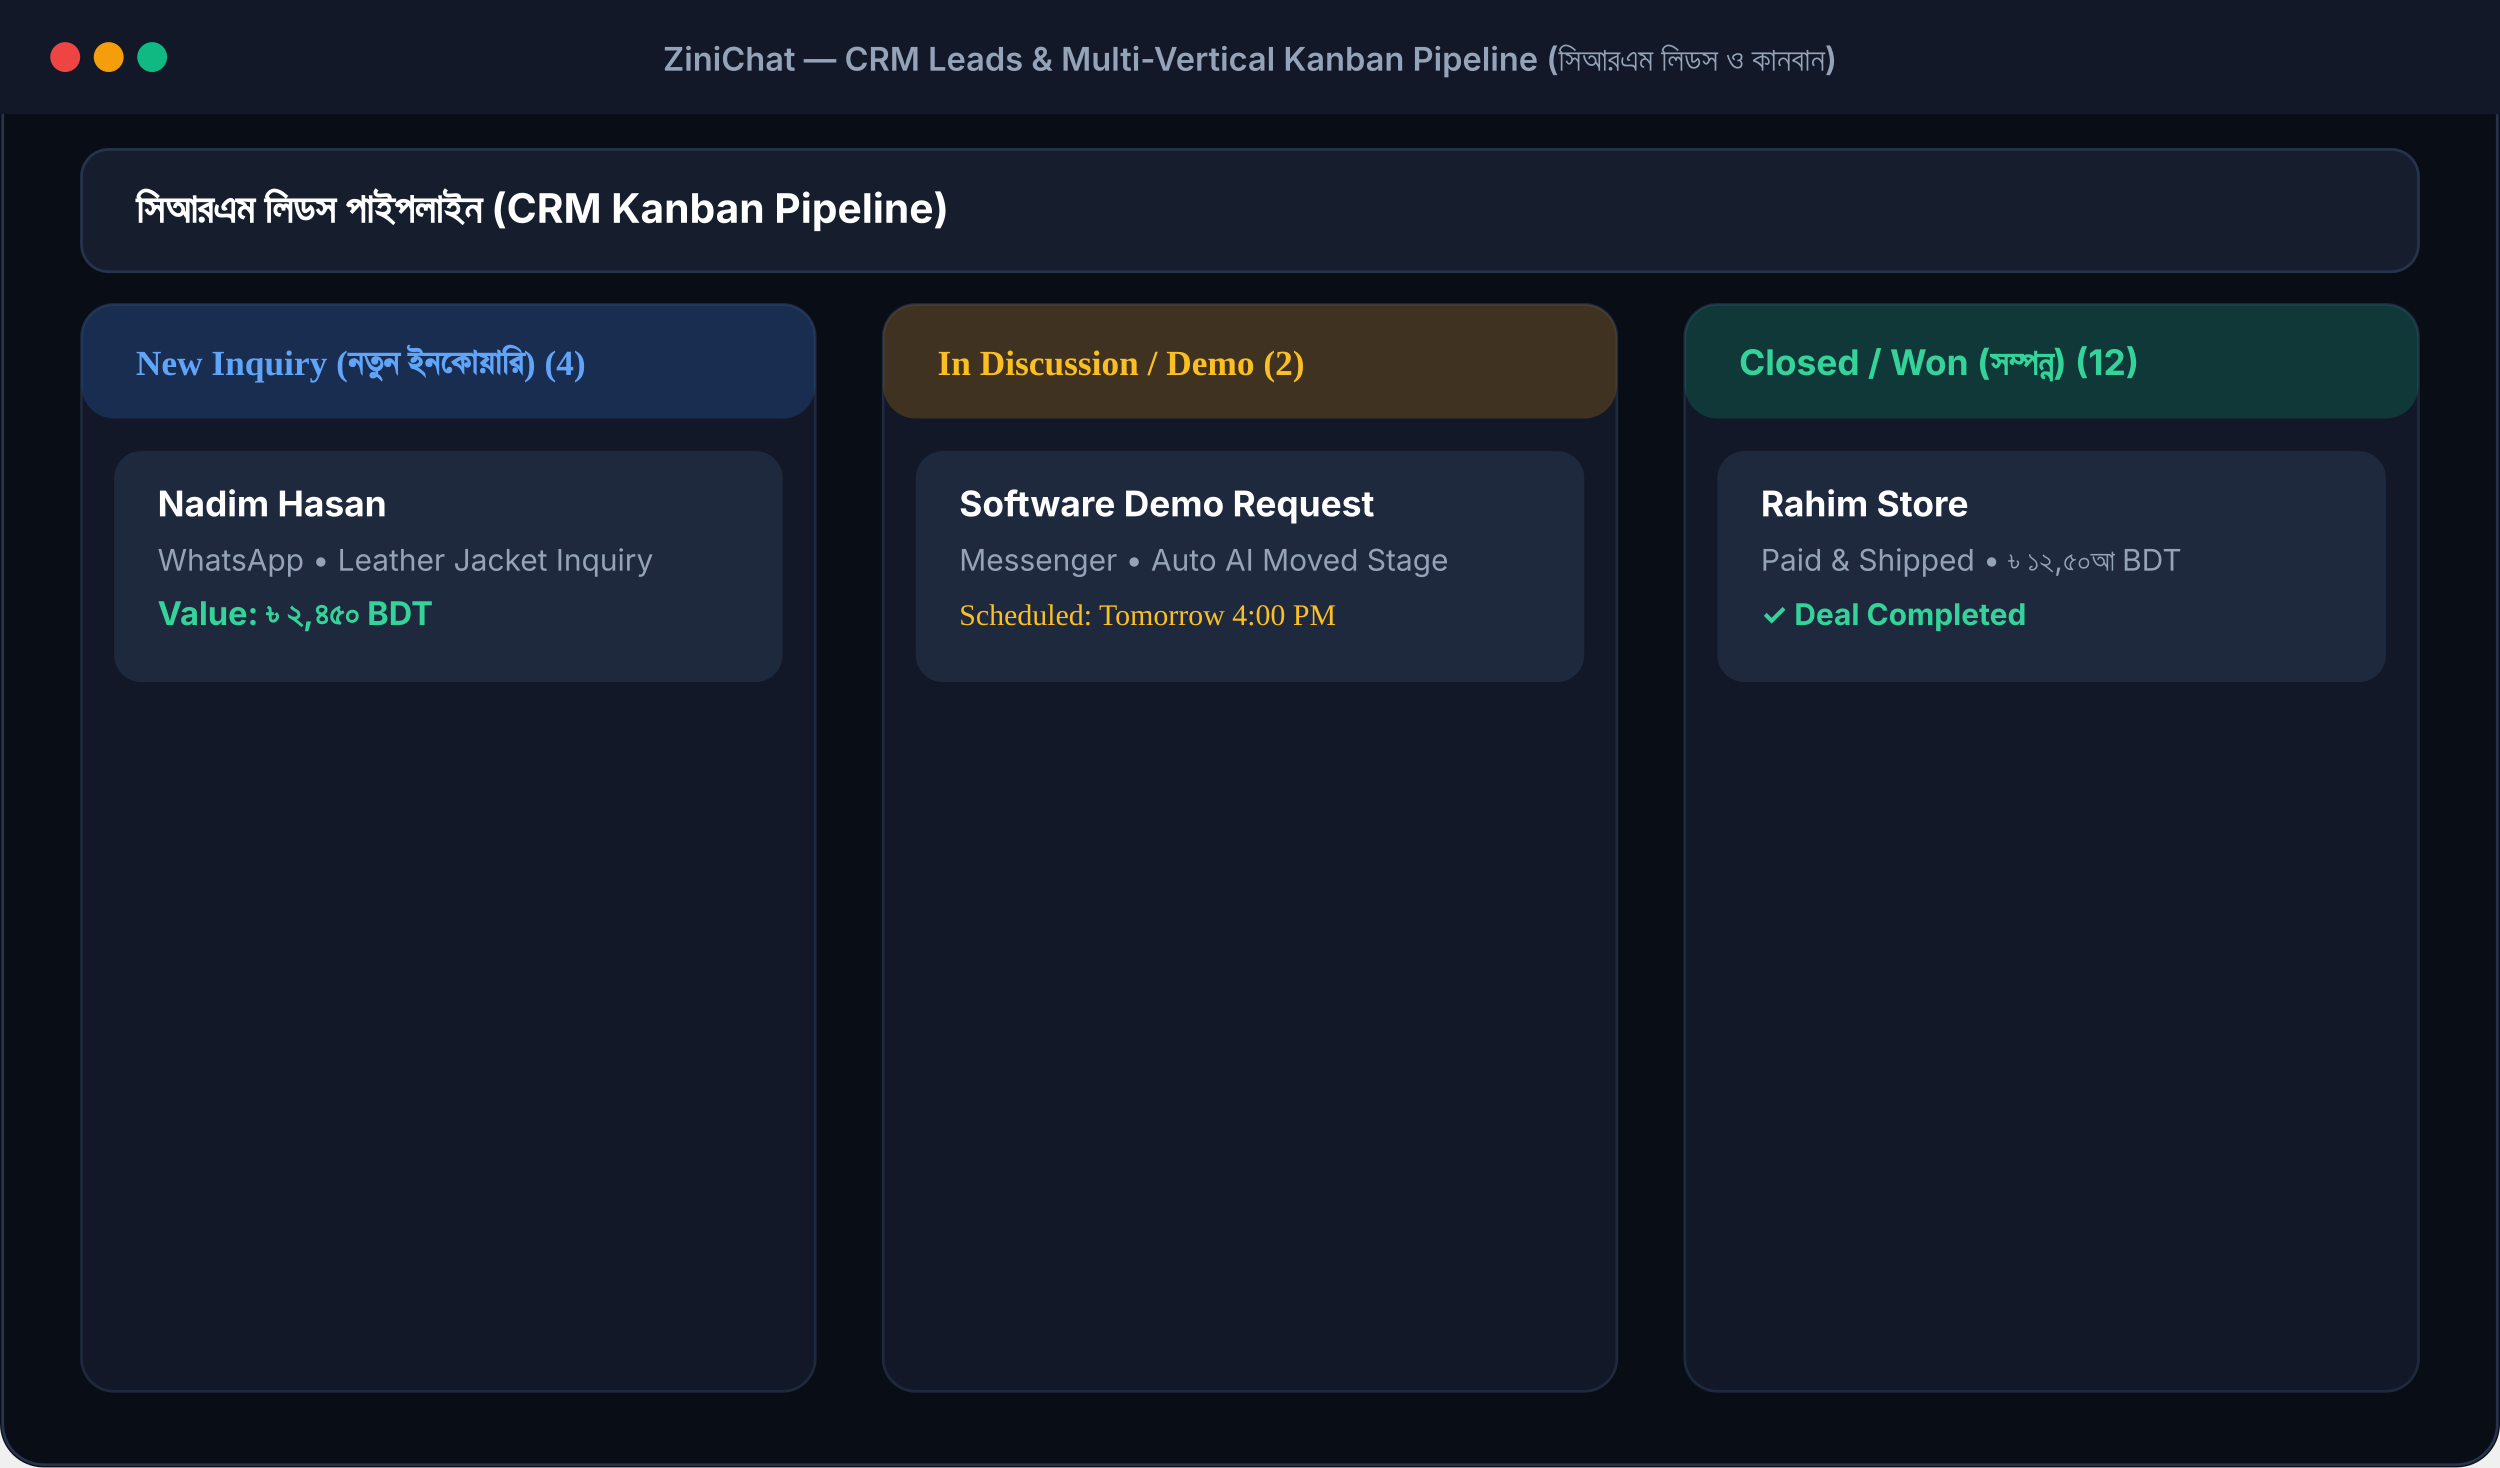
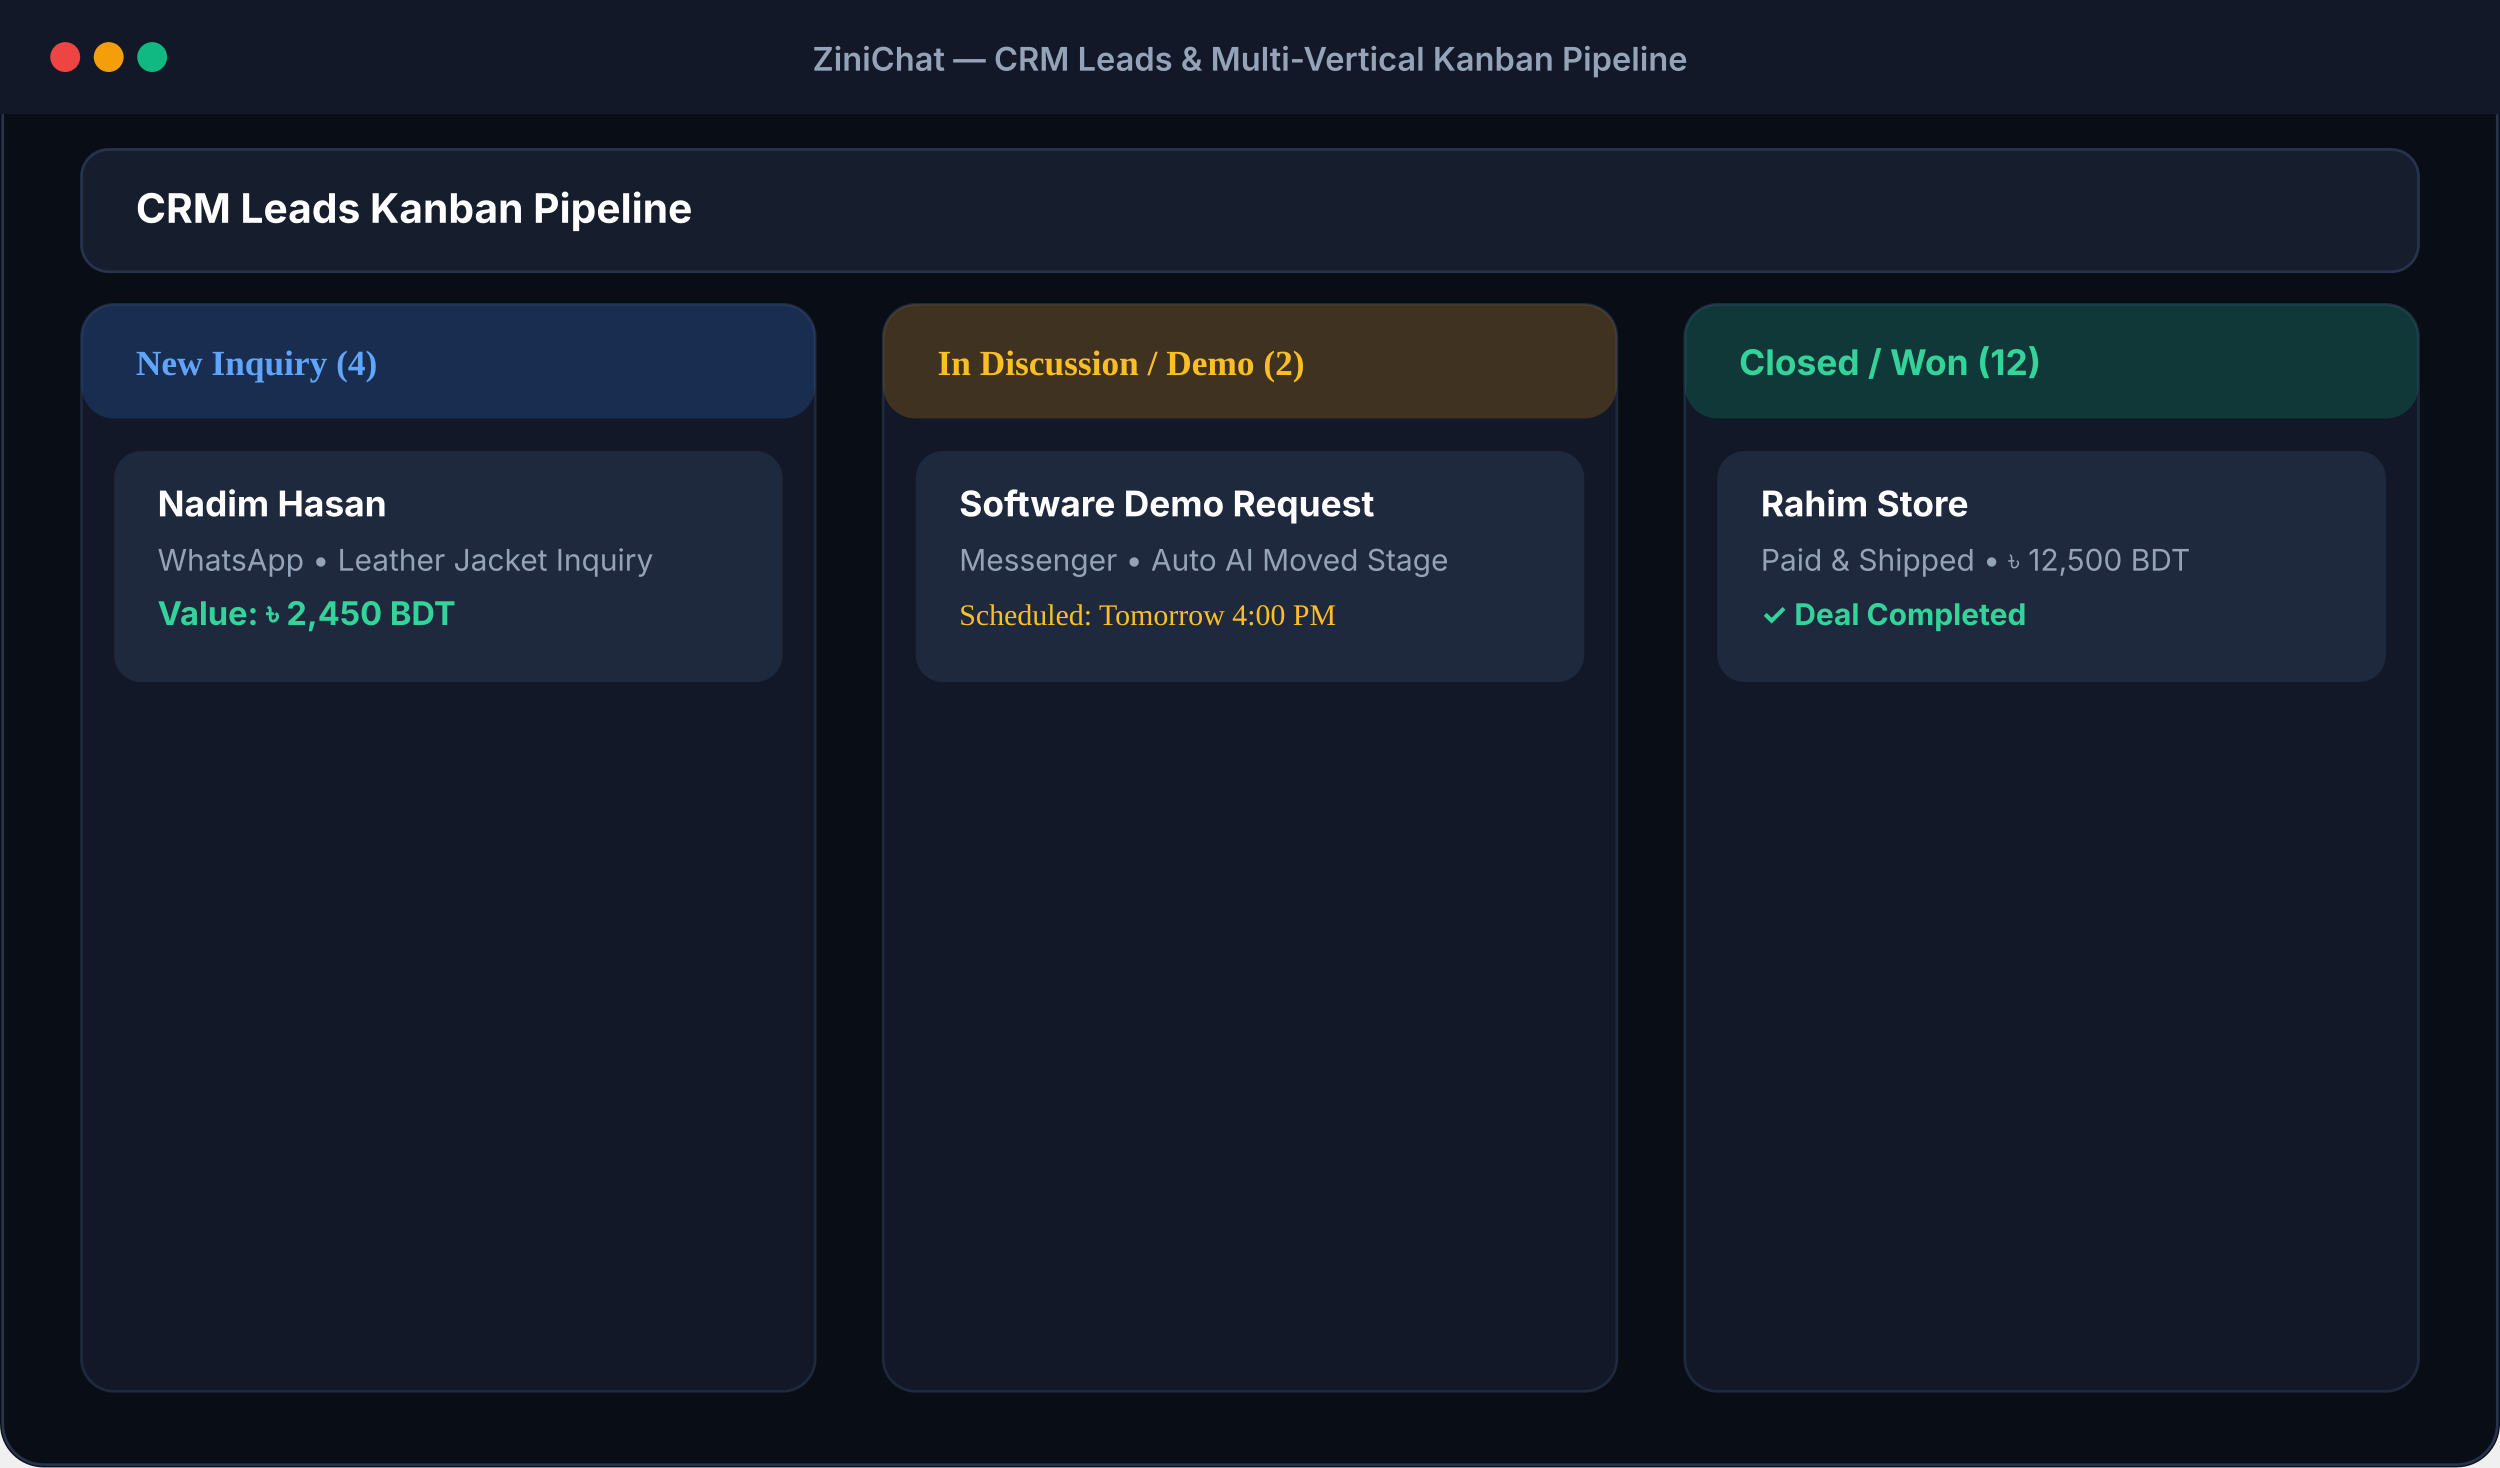
<svg xmlns="http://www.w3.org/2000/svg" viewBox="0 0 920 540" width="100%" height="100%">
  <defs>
    <style>
      .bg-app { fill: #090d16; }
      .bg-card { fill: #121827; stroke: #1f293d; stroke-width: 1; }
      .text-white { fill: #ffffff; font-family: -apple-system, BlinkMacSystemFont, sans-serif; }
      .text-muted { fill: #94a3b8; font-family: -apple-system, BlinkMacSystemFont, sans-serif; }
      .text-green { fill: #34d399; font-family: -apple-system, BlinkMacSystemFont, sans-serif; }
    </style>
  </defs>
  <rect width="920" height="540" rx="16" fill="#090d16" />
  <rect width="918" height="538" x="1" y="1" rx="15" fill="none" stroke="#26334d" stroke-width="1" />
  <rect x="0" y="0" width="920" height="42" fill="#121827" />
  <circle cx="24" cy="21" r="5.5" fill="#ef4444" />
  <circle cx="40" cy="21" r="5.5" fill="#f59e0b" />
  <circle cx="56" cy="21" r="5.5" fill="#10b981" />
-   <text x="460" y="26" text-anchor="middle" class="text-muted" font-size="12" font-weight="600">ZiniChat — CRM Leads &amp; Multi-Vertical Kanban Pipeline (সিআরএম লিডস ও কানবান)</text>
+   <text x="460" y="26" text-anchor="middle" class="text-muted" font-size="12" font-weight="600">ZiniChat — CRM Leads &amp; Multi-Vertical Kanban Pipeline</text>
  <rect x="30" y="55" width="860" height="45" rx="10" fill="#161e2e" stroke="#26334d" />
-   <text x="50" y="82" class="text-white" font-size="15" font-weight="700">সিআরএম লিডস পাইপলাইন (CRM Kanban Pipeline)</text>
+   <text x="50" y="82" class="text-white" font-size="15" font-weight="700">CRM Leads Kanban Pipeline</text>
  <rect x="30" y="112" width="270" height="400" rx="12" class="bg-card" />
  <rect x="30" y="112" width="270" height="42" rx="12" fill="#3b82f6" fill-opacity="0.2" />
-   <text x="50" y="138" fill="#60a5fa" font-size="13" font-weight="700">New Inquiry (নতুন ইনকোয়ারি) (4)</text>
+   <text x="50" y="138" fill="#60a5fa" font-size="13" font-weight="700">New Inquiry (4)</text>
  <rect x="42" y="166" width="246" height="85" rx="10" fill="#1f293d" />
  <text x="58" y="190" class="text-white" font-size="13" font-weight="700">Nadim Hasan</text>
  <text x="58" y="210" class="text-muted" font-size="11">WhatsApp • Leather Jacket Inquiry</text>
-   <text x="58" y="230" class="text-green" font-size="12" font-weight="700">Value: ৳ ২,৪৫০ BDT</text>
+   <text x="58" y="230" class="text-green" font-size="12" font-weight="700">Value: ৳ 2,450 BDT</text>
  <rect x="325" y="112" width="270" height="400" rx="12" class="bg-card" />
  <rect x="325" y="112" width="270" height="42" rx="12" fill="#f59e0b" fill-opacity="0.2" />
  <text x="345" y="138" fill="#fbbf24" font-size="13" font-weight="700">In Discussion / Demo (2)</text>
  <rect x="337" y="166" width="246" height="85" rx="10" fill="#1f293d" />
  <text x="353" y="190" class="text-white" font-size="13" font-weight="700">Software Demo Request</text>
  <text x="353" y="210" class="text-muted" font-size="11">Messenger • Auto AI Moved Stage</text>
  <text x="353" y="230" fill="#fbbf24" font-size="11">Scheduled: Tomorrow 4:00 PM</text>
  <rect x="620" y="112" width="270" height="400" rx="12" class="bg-card" />
  <rect x="620" y="112" width="270" height="42" rx="12" fill="#10b981" fill-opacity="0.2" />
-   <text x="640" y="138" class="text-green" font-size="13" font-weight="700">Closed / Won (সম্পন্ন) (12)</text>
+   <text x="640" y="138" class="text-green" font-size="13" font-weight="700">Closed / Won (12)</text>
  <rect x="632" y="166" width="246" height="85" rx="10" fill="#1f293d" />
  <text x="648" y="190" class="text-white" font-size="13" font-weight="700">Rahim Store</text>
-   <text x="648" y="210" class="text-muted" font-size="11">Paid &amp; Shipped • ৳ ১২,৫০আ BDT</text>
+   <text x="648" y="210" class="text-muted" font-size="11">Paid &amp; Shipped • ৳ 12,500 BDT</text>
  <text x="648" y="230" class="text-green" font-size="11" font-weight="700">✓ Deal Completed</text>
</svg>
